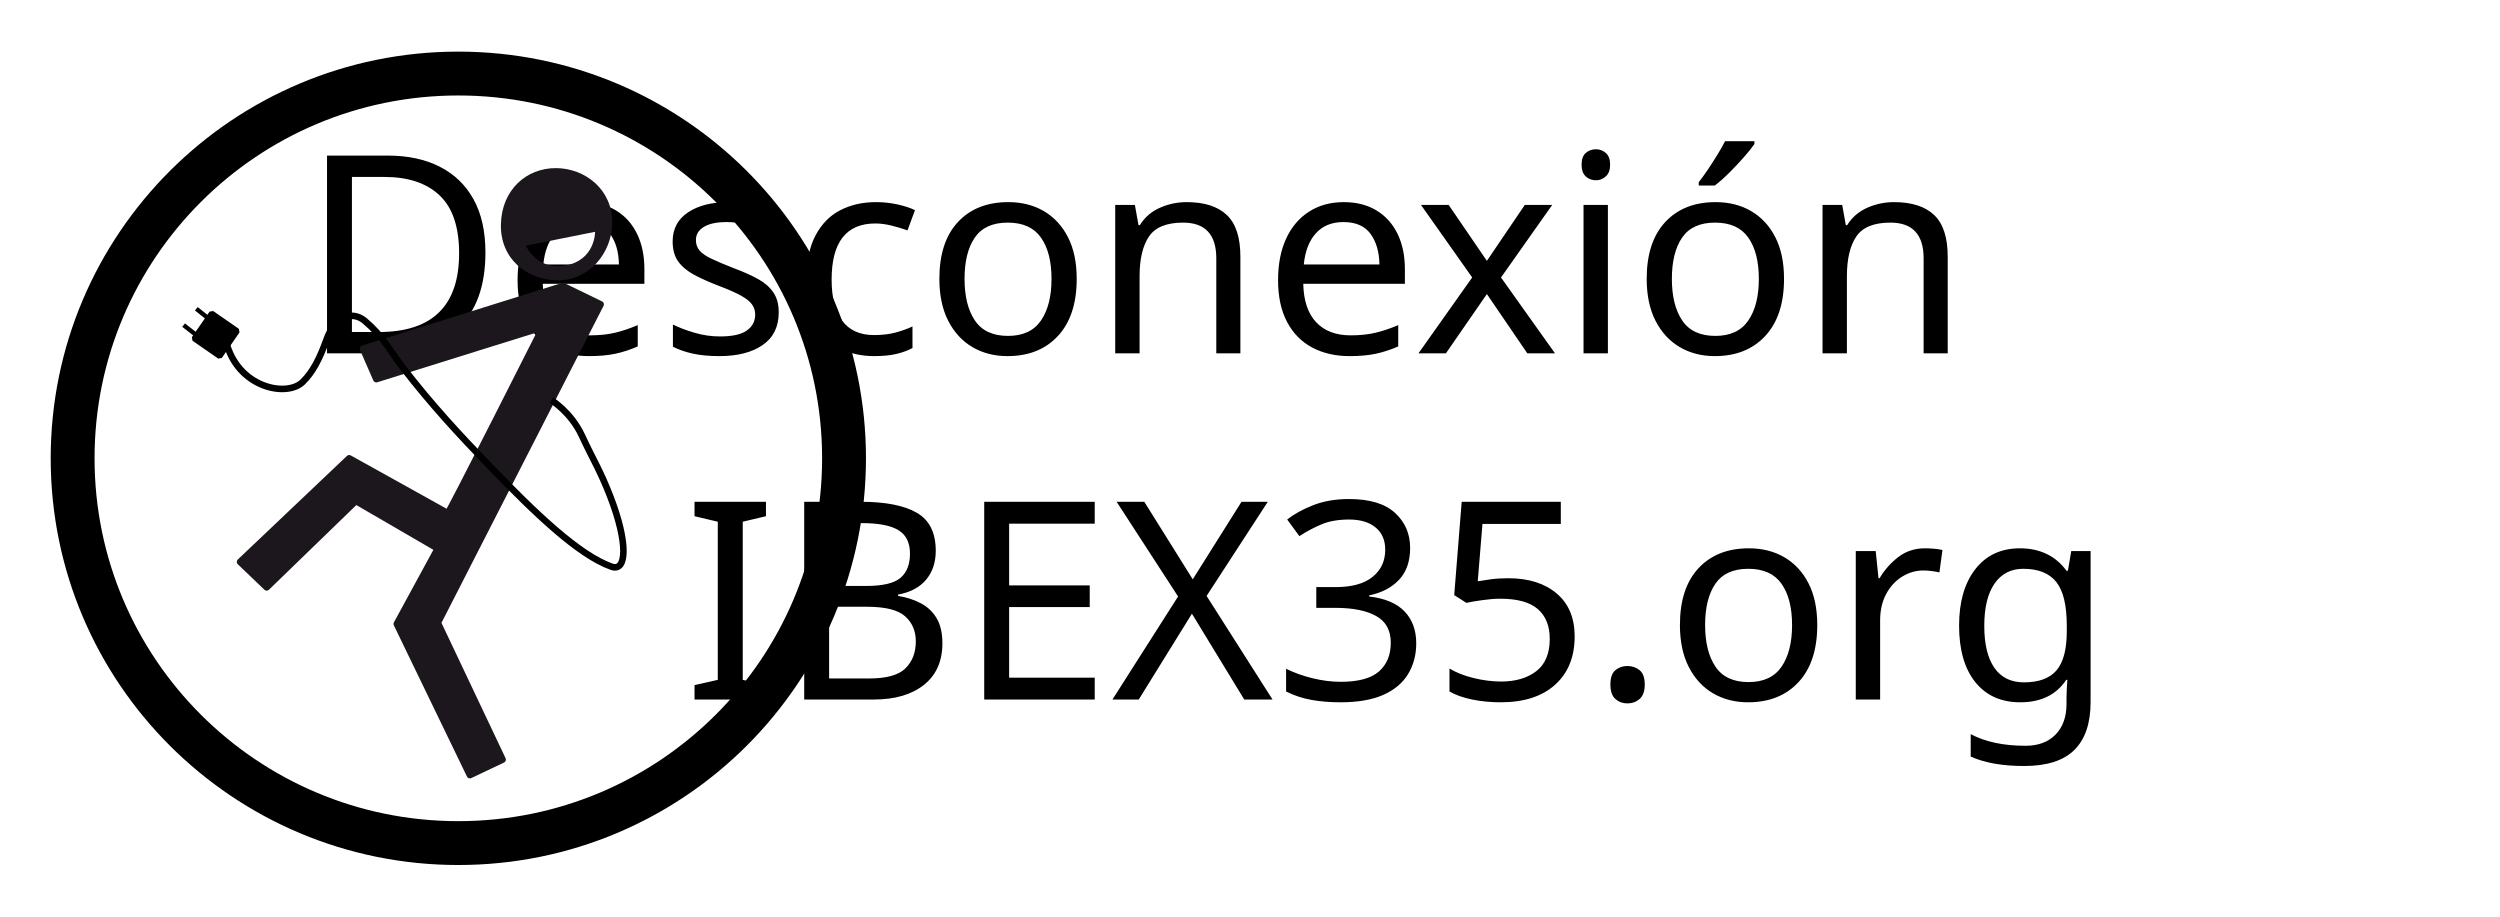
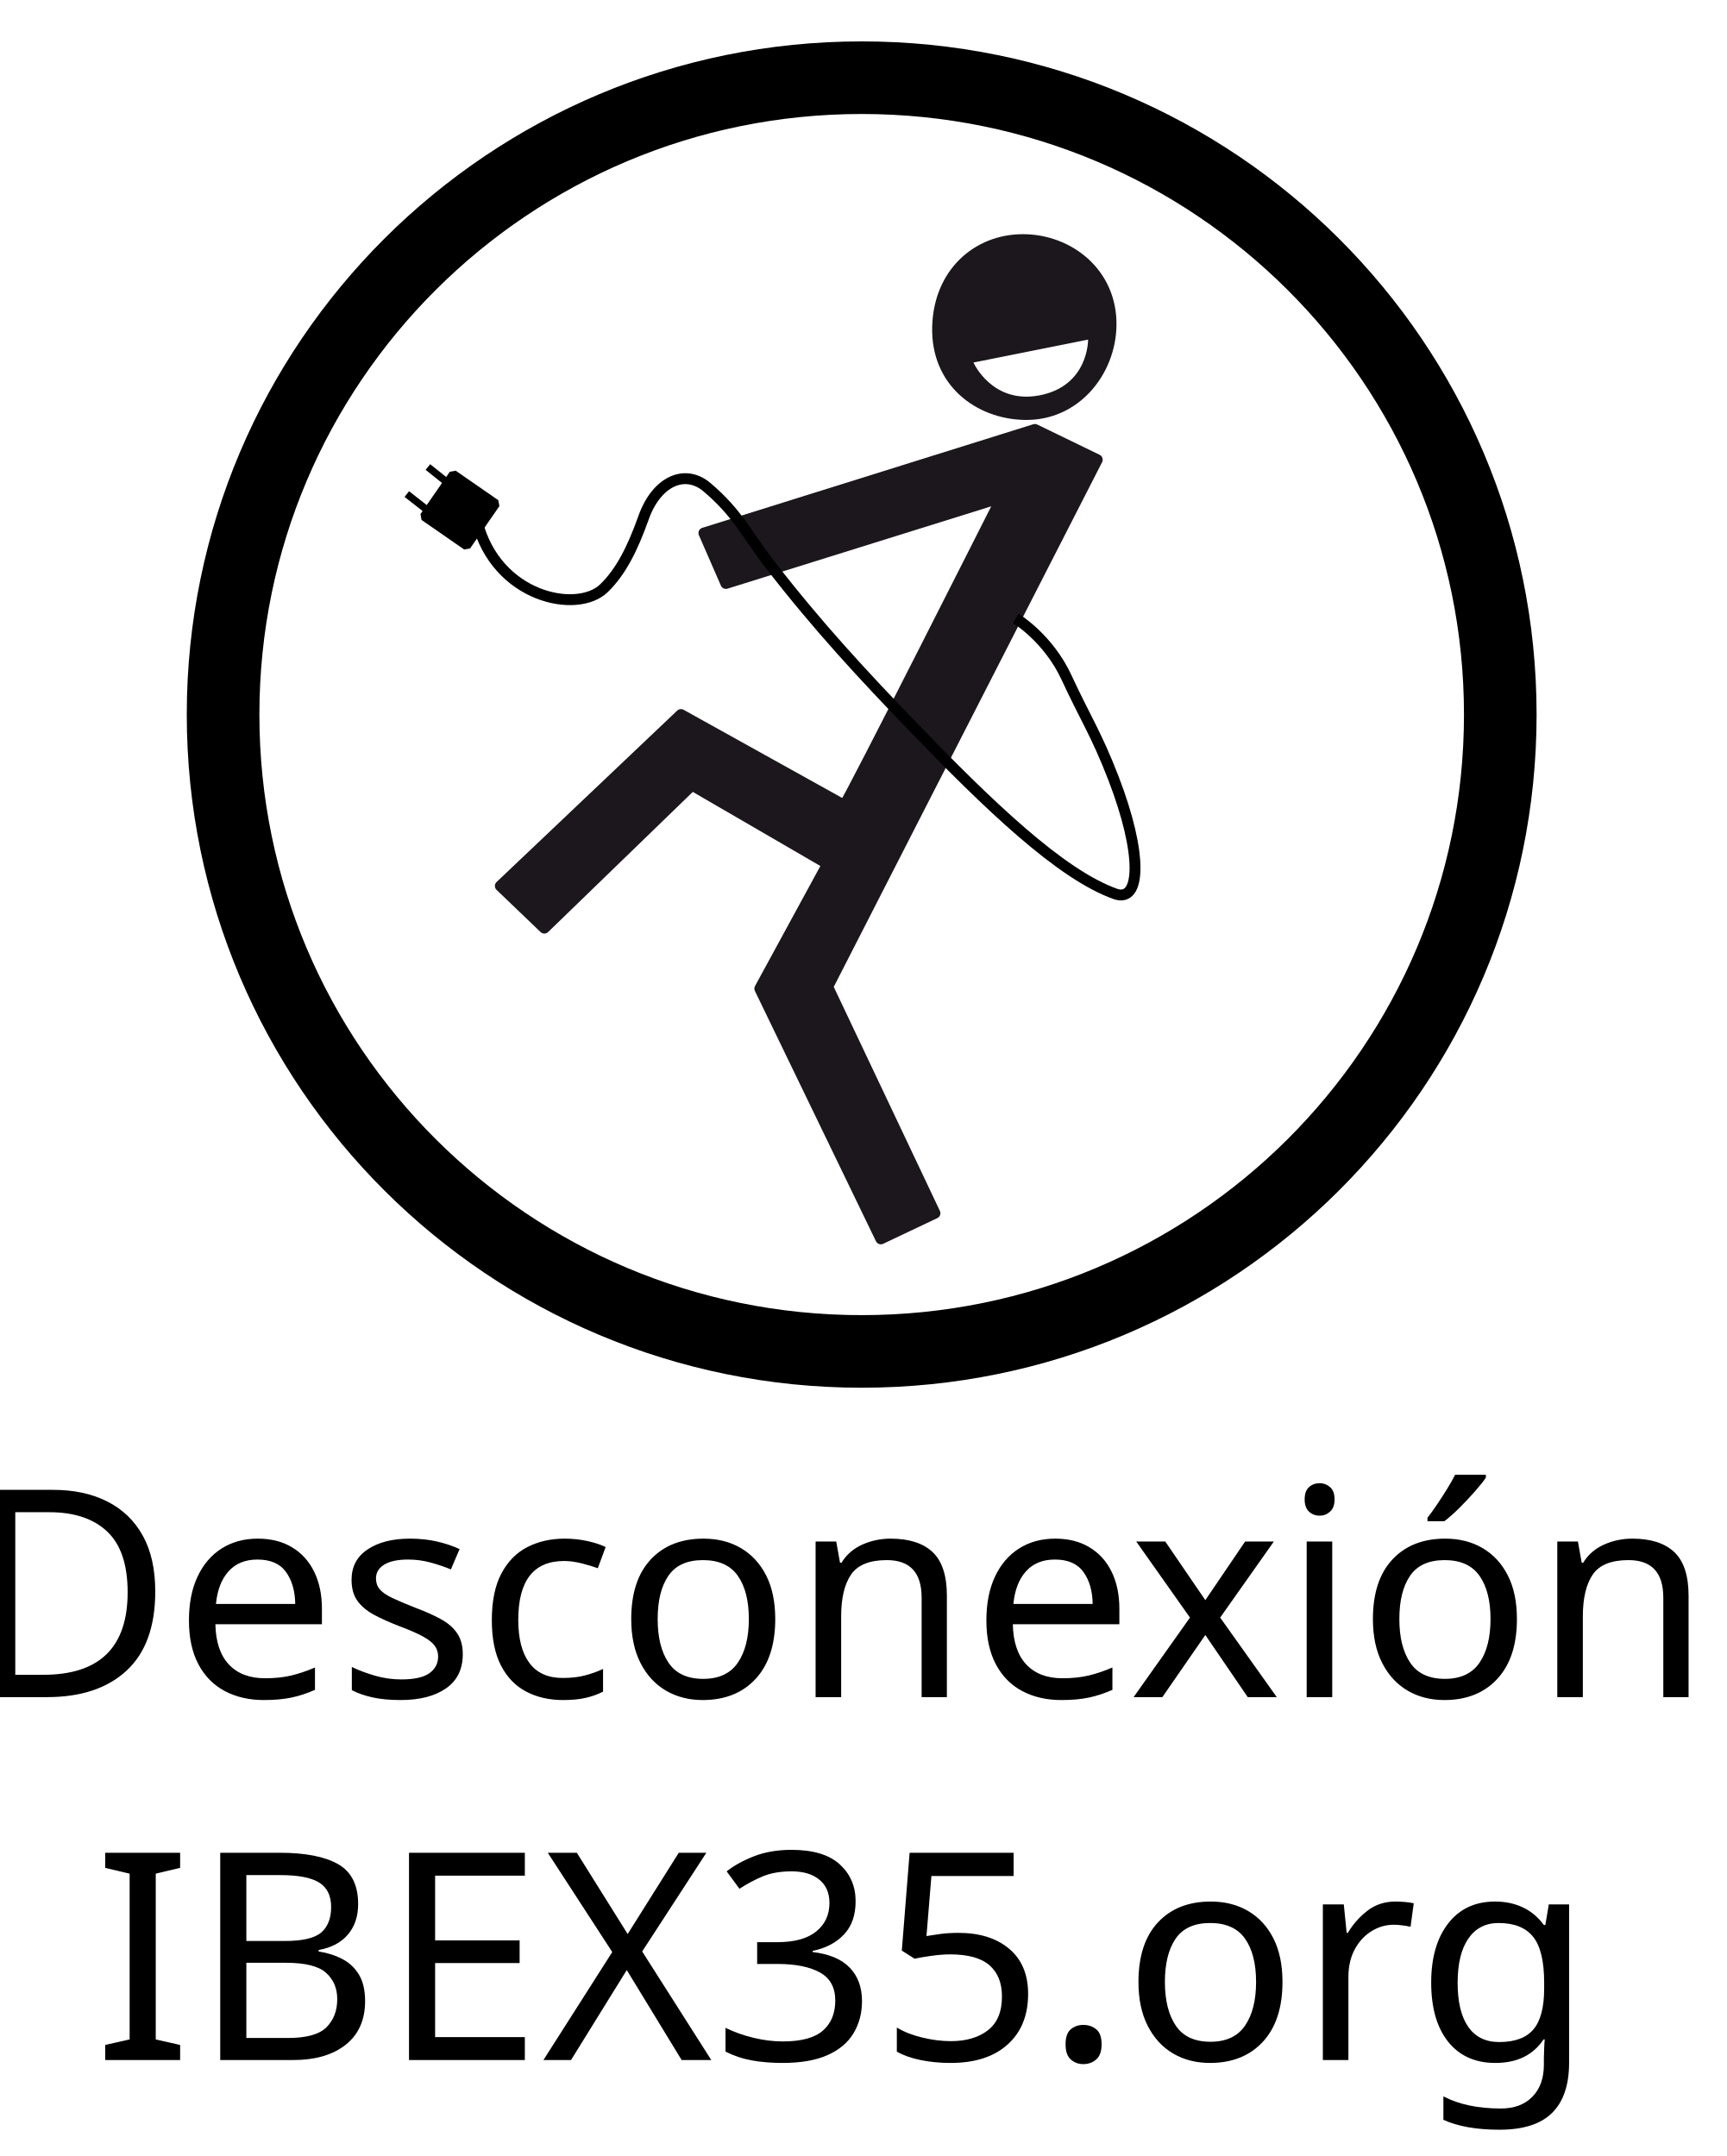
- <svg xmlns="http://www.w3.org/2000/svg" width="1140" height="418" id="svg2" version="1.1">
+ <svg xmlns="http://www.w3.org/2000/svg" width="667.304" height="833.41" id="svg2" version="1.1">
  <defs id="defs4" />
-   <g id="layer1" style="display:inline" transform="translate(-162,-494.3622)">
-     <text xml:space="preserve" style="font-size:126.288px;font-style:normal;font-variant:normal;font-weight:normal;font-stretch:normal;text-align:end;line-height:125%;letter-spacing:0px;word-spacing:0px;text-anchor:end;fill:#000000;fill-opacity:1;stroke:none;font-family:Ubuntu;-inkscape-font-specification:Ubuntu" x="1290.233" y="655.485" id="text2992">
-       <tspan id="tspan2994" x="1290.233" y="655.485">Desconexión</tspan>
-       <tspan x="1290.233" y="813.345" id="tspan2996">IBEX35.org</tspan>
+   <g id="layer1" style="display:inline" transform="translate(-648.0454,32.75158)">
+     <text xml:space="preserve" style="font-style:normal;font-variant:normal;font-weight:normal;font-stretch:normal;font-size:10.664px;line-height:0%;font-family:Ubuntu;-inkscape-font-specification:Ubuntu;text-align:center;letter-spacing:0px;word-spacing:0px;text-anchor:middle;fill:#000000;fill-opacity:1;stroke:none;stroke-width:0.889" x="981.024" y="623.279" id="text2992">
+       <tspan x="981.024" y="623.279" id="tspan2996" style="font-size:112.225px;line-height:1.25;text-align:center;text-anchor:middle;stroke-width:0.889">Desconexión</tspan>
+       <tspan x="981.024" y="763.56" style="font-size:112.225px;line-height:1.25;text-align:center;text-anchor:middle;stroke-width:0.889" id="tspan855">IBEX35.org</tspan>
    </text>
  </g>
-   <g id="layer2" style="display:inline" transform="translate(-162,-494.3622)">
-     <g id="g4726">
-       <g id="g3913">
-         <path style="fill:#1c171d;fill-opacity:1;stroke:#1c171d;stroke-width:3;stroke-linecap:butt;stroke-linejoin:round;stroke-miterlimit:4;stroke-opacity:1;stroke-dasharray:none" d="m 366.18,728.356 -44.952,-25.001 -49.75,47.225 12.122,11.617 40.659,-39.396 37.376,21.718 -18.688,34.345 33.335,68.943 14.9,-7.071 -29.547,-62.377 74.246,-145.209 -17.173,-8.334 -91.166,28.537 6.061,13.89 76.014,-23.739 c 0,0 -42.931,85.105 -43.437,84.853 z" id="path3889" />
-         <path style="fill:none;stroke:#000000;stroke-width:3;stroke-linecap:butt;stroke-linejoin:miter;stroke-miterlimit:4;stroke-opacity:1;stroke-dasharray:none;display:inline" d="m 413.448,676.881 c 0,0 8.942,5.379 13.978,16.294 5.036,10.915 8.242,15.585 12.93,27.759 8.137,21.135 7.506,34.336 0.479,31.831 -15.059,-5.368 -34.852,-24.39 -55.979,-46.309 -13.127,-13.619 -25.86,-27.261 -39.199,-44.543 -6.381,-8.267 -8.769,-13.978 -17.239,-21.163 -6.124,-5.196 -13.936,-1.612 -17.474,8.327 -3.125,8.777 -6.345,15.048 -10.938,19.489 -7.377,7.132 -29.641,2.612 -34.937,-18.428" id="path3883" />
-         <rect style="color:#000000;fill:#000000;fill-opacity:1;fill-rule:nonzero;stroke:#000000;stroke-width:2.337;stroke-linecap:round;stroke-linejoin:bevel;stroke-miterlimit:4;stroke-opacity:1;stroke-dasharray:none;stroke-dashoffset:0;marker:none;visibility:visible;display:inline;overflow:visible;enable-background:accumulate" id="rect3885" width="14.176" height="14.285" x="-390.705" y="575.329" transform="matrix(0.5694542,-0.8220231,0.8220231,0.5694542,0,0)" />
-         <path style="fill:none;stroke:#000000;stroke-width:2;stroke-linecap:butt;stroke-linejoin:miter;stroke-miterlimit:4;stroke-opacity:1;stroke-dasharray:none" d="m 245.72,642.619 5.808,4.546 m 0,-11.996 5.051,4.041" id="path3887" />
-         <path transform="translate(385.9235,-26.59445)" style="color:#000000;fill:#1c171d;fill-opacity:1;fill-rule:evenodd;stroke:none;stroke-width:2.2;marker:none;visibility:visible;display:inline;overflow:visible;enable-background:accumulate" d="M 55.253,622.824 C 55.033,636.187 44.904,649.043 30,648.791 16.613,648.564 4.052,639.245 4.495,623.076 4.923,607.465 16.106,597.615 29.495,597.615 c 13.389,0 26.01,9.824 25.758,25.209 z m -39.388,10.15 31.567,-6.313 c 0,0 0.197,12.918 -13.637,15.405 -12.868,2.313 -17.93,-9.091 -17.93,-9.091 z" id="path3910" />
+   <g id="layer2" style="display:inline" transform="translate(-648.0454,32.75158)">
+     <g id="g851" transform="matrix(1.403134,0,0,1.403134,-316.9958,-215.7268)">
+       <g id="g4726" transform="translate(554.0978,-376.1011)">
+         <g id="g3913">
+           <path style="fill:#1c171d;fill-opacity:1;stroke:#1c171d;stroke-width:3;stroke-linecap:butt;stroke-linejoin:round;stroke-miterlimit:4;stroke-dasharray:none;stroke-opacity:1" d="m 366.18,728.356 -44.952,-25.001 -49.75,47.225 12.122,11.617 40.659,-39.396 37.376,21.718 -18.688,34.345 33.335,68.943 14.9,-7.071 -29.547,-62.377 74.246,-145.209 -17.173,-8.334 -91.166,28.537 6.061,13.89 76.014,-23.739 c 0,0 -42.931,85.105 -43.437,84.853 z" id="path3889" />
+           <path style="display:inline;fill:none;stroke:#000000;stroke-width:3;stroke-linecap:butt;stroke-linejoin:miter;stroke-miterlimit:4;stroke-dasharray:none;stroke-opacity:1" d="m 413.448,676.881 c 0,0 8.942,5.379 13.978,16.294 5.036,10.915 8.242,15.585 12.93,27.759 8.137,21.135 7.506,34.336 0.479,31.831 -15.059,-5.368 -34.852,-24.39 -55.979,-46.309 -13.127,-13.619 -25.86,-27.261 -39.199,-44.543 -6.381,-8.267 -8.769,-13.978 -17.239,-21.163 -6.124,-5.196 -13.936,-1.612 -17.474,8.327 -3.125,8.777 -6.345,15.048 -10.938,19.489 -7.377,7.132 -29.641,2.612 -34.937,-18.428" id="path3883" />
+           <rect style="color:#000000;display:inline;overflow:visible;visibility:visible;fill:#000000;fill-opacity:1;fill-rule:nonzero;stroke:#000000;stroke-width:2.337;stroke-linecap:round;stroke-linejoin:bevel;stroke-miterlimit:4;stroke-dasharray:none;stroke-dashoffset:0;stroke-opacity:1;marker:none;enable-background:accumulate" id="rect3885" width="14.176" height="14.285" x="-390.705" y="575.329" transform="rotate(-55.28783)" />
+           <path style="fill:none;stroke:#000000;stroke-width:2;stroke-linecap:butt;stroke-linejoin:miter;stroke-miterlimit:4;stroke-dasharray:none;stroke-opacity:1" d="m 245.72,642.619 5.808,4.546 m 0,-11.996 5.051,4.041" id="path3887" />
+           <path transform="translate(385.9235,-26.59445)" style="color:#000000;display:inline;overflow:visible;visibility:visible;fill:#1c171d;fill-opacity:1;fill-rule:evenodd;stroke:none;stroke-width:2.2;marker:none;enable-background:accumulate" d="M 55.253,622.824 C 55.033,636.187 44.904,649.043 30,648.791 16.613,648.564 4.052,639.245 4.495,623.076 4.923,607.465 16.106,597.615 29.495,597.615 c 13.389,0 26.01,9.824 25.758,25.209 z m -39.388,10.15 31.567,-6.313 c 0,0 0.197,12.918 -13.637,15.405 -12.868,2.313 -17.93,-9.091 -17.93,-9.091 z" id="path3910" />
+         </g>
+         <ellipse transform="translate(-11.84781,-16.02844)" id="path3920" style="color:#000000;display:inline;overflow:visible;visibility:visible;fill:none;stroke:#000000;stroke-width:20;stroke-linecap:round;stroke-linejoin:round;stroke-miterlimit:4;stroke-dasharray:none;stroke-dashoffset:0;stroke-opacity:1;marker:none;enable-background:accumulate" cx="382.848" cy="719.391" rx="175.882" ry="175.453" />
      </g>
-       <path transform="translate(-11.84781,-16.02844)" d="m 558.729,719.391 a 175.882,175.453 0 1 1 -3e-5,-0.111" id="path3920" style="color:#000000;fill:none;stroke:#000000;stroke-width:20;stroke-linecap:round;stroke-linejoin:round;stroke-miterlimit:4;stroke-opacity:1;stroke-dasharray:none;stroke-dashoffset:0;marker:none;visibility:visible;display:inline;overflow:visible;enable-background:accumulate" />
    </g>
  </g>
</svg>
